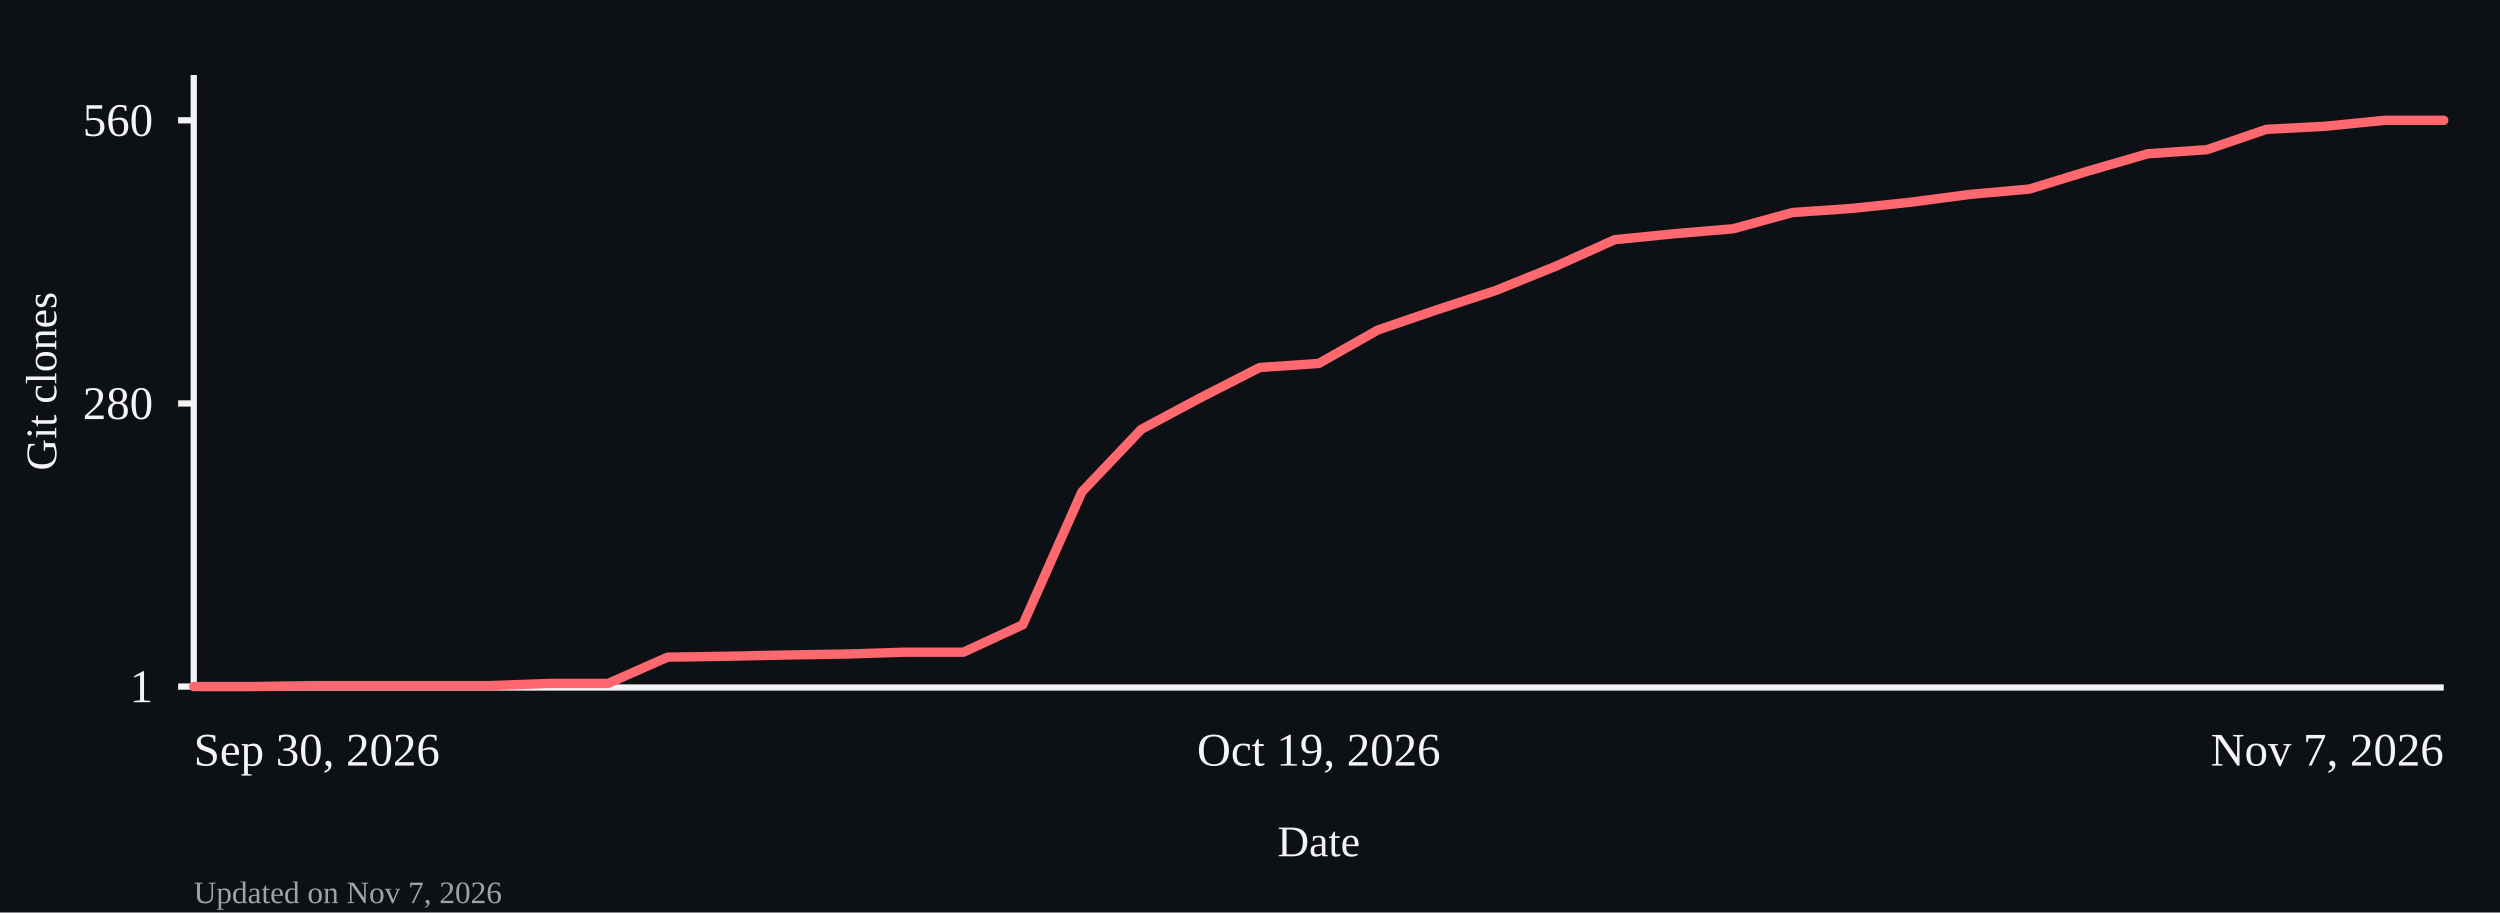
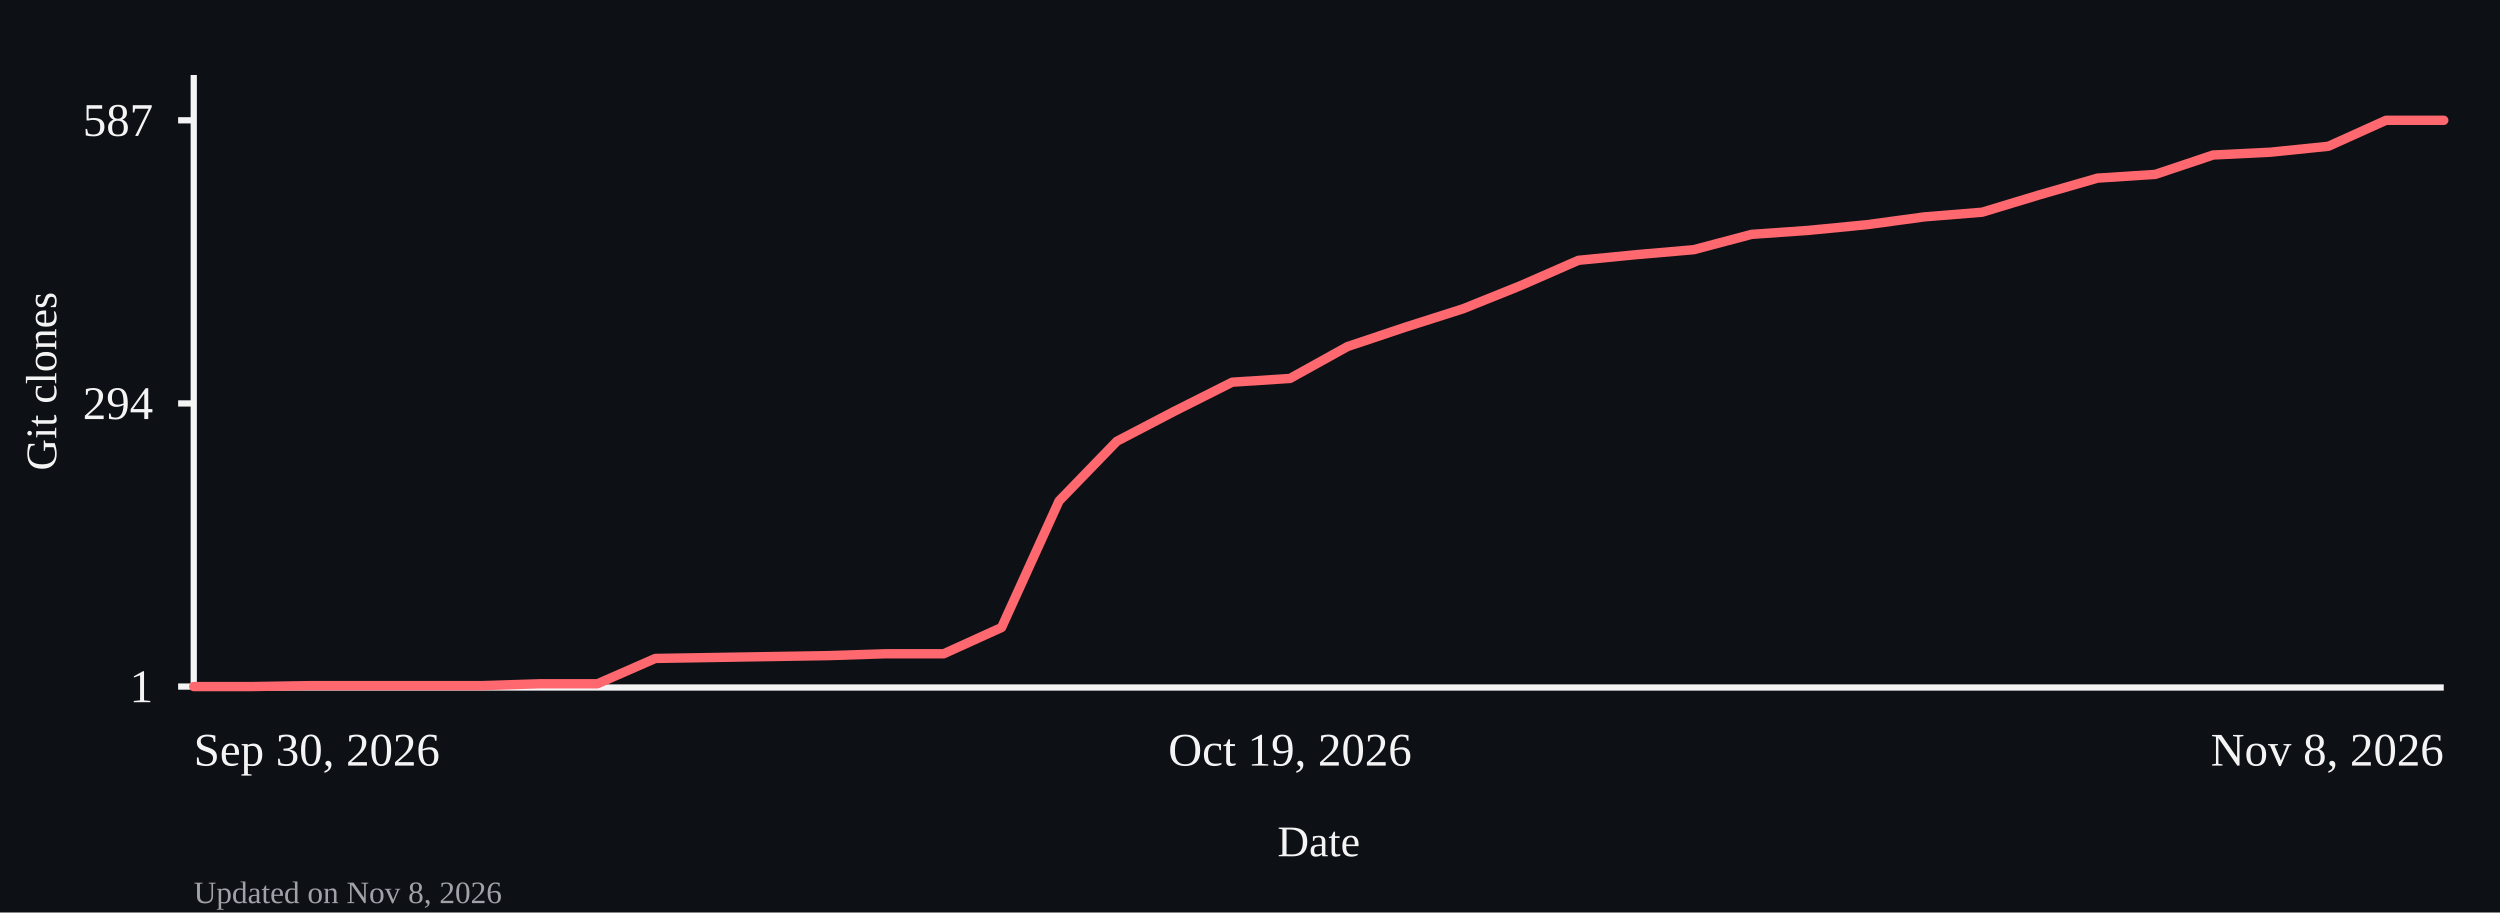
<svg xmlns="http://www.w3.org/2000/svg" width="800" height="292" viewBox="0 0 800 292" role="img" aria-labelledby="title desc">
  <rect width="800" height="292" fill="#0d1015" />
  <line x1="57" y1="38.5" x2="62" y2="38.5" stroke="#f4f4f5" stroke-width="2" />
-   <text x="49" y="43.5" text-anchor="end" fill="#f4f4f5" font-size="15">560</text>
+   <text x="49" y="43.5" text-anchor="end" fill="#f4f4f5" font-size="15">587</text>
  <line x1="57" y1="129.1" x2="62" y2="129.1" stroke="#f4f4f5" stroke-width="2" />
-   <text x="49" y="134.1" text-anchor="end" fill="#f4f4f5" font-size="15">280</text>
+   <text x="49" y="134.1" text-anchor="end" fill="#f4f4f5" font-size="15">294</text>
  <line x1="57" y1="219.7" x2="62" y2="219.7" stroke="#f4f4f5" stroke-width="2" />
  <text x="49" y="224.7" text-anchor="end" fill="#f4f4f5" font-size="15">1</text>
  <line x1="62" y1="24" x2="62" y2="220" stroke="#f4f4f5" stroke-width="2" />
  <line x1="62" y1="220" x2="782" y2="220" stroke="#f4f4f5" stroke-width="2" />
-   <path d="M62.0 219.7 L80.9 219.7 L99.9 219.4 L118.8 219.4 L137.8 219.4 L156.7 219.4 L175.7 218.7 L194.6 218.7 L213.6 210.3 L232.5 210.0 L251.5 209.6 L270.4 209.3 L289.4 208.7 L308.3 208.7 L327.3 199.9 L346.2 157.4 L365.2 137.4 L384.1 127.3 L403.1 117.6 L422.0 116.3 L440.9 105.6 L459.9 99.1 L478.8 92.9 L497.8 85.2 L516.7 76.7 L535.7 74.8 L554.6 73.2 L573.6 68.0 L592.5 66.7 L611.5 64.7 L630.4 62.2 L649.4 60.5 L668.3 54.7 L687.3 49.2 L706.2 47.9 L725.2 41.4 L744.1 40.4 L763.1 38.5 L782.0 38.5" fill="none" stroke="#ff686f" stroke-width="3" stroke-linecap="round" stroke-linejoin="round" />
+   <path d="M62.0 219.7 L80.5 219.7 L98.9 219.4 L117.4 219.4 L135.8 219.4 L154.3 219.4 L172.8 218.8 L191.2 218.8 L209.7 210.7 L228.2 210.4 L246.6 210.1 L265.1 209.8 L283.5 209.2 L302.0 209.2 L320.5 200.8 L338.9 160.3 L357.4 141.2 L375.8 131.6 L394.3 122.3 L412.8 121.1 L431.2 110.9 L449.7 104.7 L468.2 98.8 L486.6 91.4 L505.1 83.3 L523.5 81.5 L542.0 79.9 L560.5 75.0 L578.9 73.7 L597.4 71.9 L615.8 69.4 L634.3 67.9 L652.8 62.3 L671.2 57.0 L689.7 55.8 L708.2 49.6 L726.6 48.7 L745.1 46.8 L763.5 38.5 L782.0 38.5" fill="none" stroke="#ff686f" stroke-width="3" stroke-linecap="round" stroke-linejoin="round" />
  <text x="62.0" y="245" text-anchor="start" fill="#f4f4f5" font-size="15">Sep 30, 2026</text>
-   <text x="422.0" y="245" text-anchor="middle" fill="#f4f4f5" font-size="15">Oct 19, 2026</text>
-   <text x="782.0" y="245" text-anchor="end" fill="#f4f4f5" font-size="15">Nov 7, 2026</text>
+   <text x="412.8" y="245" text-anchor="middle" fill="#f4f4f5" font-size="15">Oct 19, 2026</text>
+   <text x="782.0" y="245" text-anchor="end" fill="#f4f4f5" font-size="15">Nov 8, 2026</text>
  <text x="422.0" y="274" text-anchor="middle" fill="#f4f4f5" font-size="14">Date</text>
  <text x="18" y="122.0" transform="rotate(-90 18 122.0)" text-anchor="middle" fill="#f4f4f5" font-size="14">Git clones</text>
-   <text x="62" y="289" fill="#a1a1aa" font-size="10">Updated on Nov 7, 2026</text>
+   <text x="62" y="289" fill="#a1a1aa" font-size="10">Updated on Nov 8, 2026</text>
</svg>
